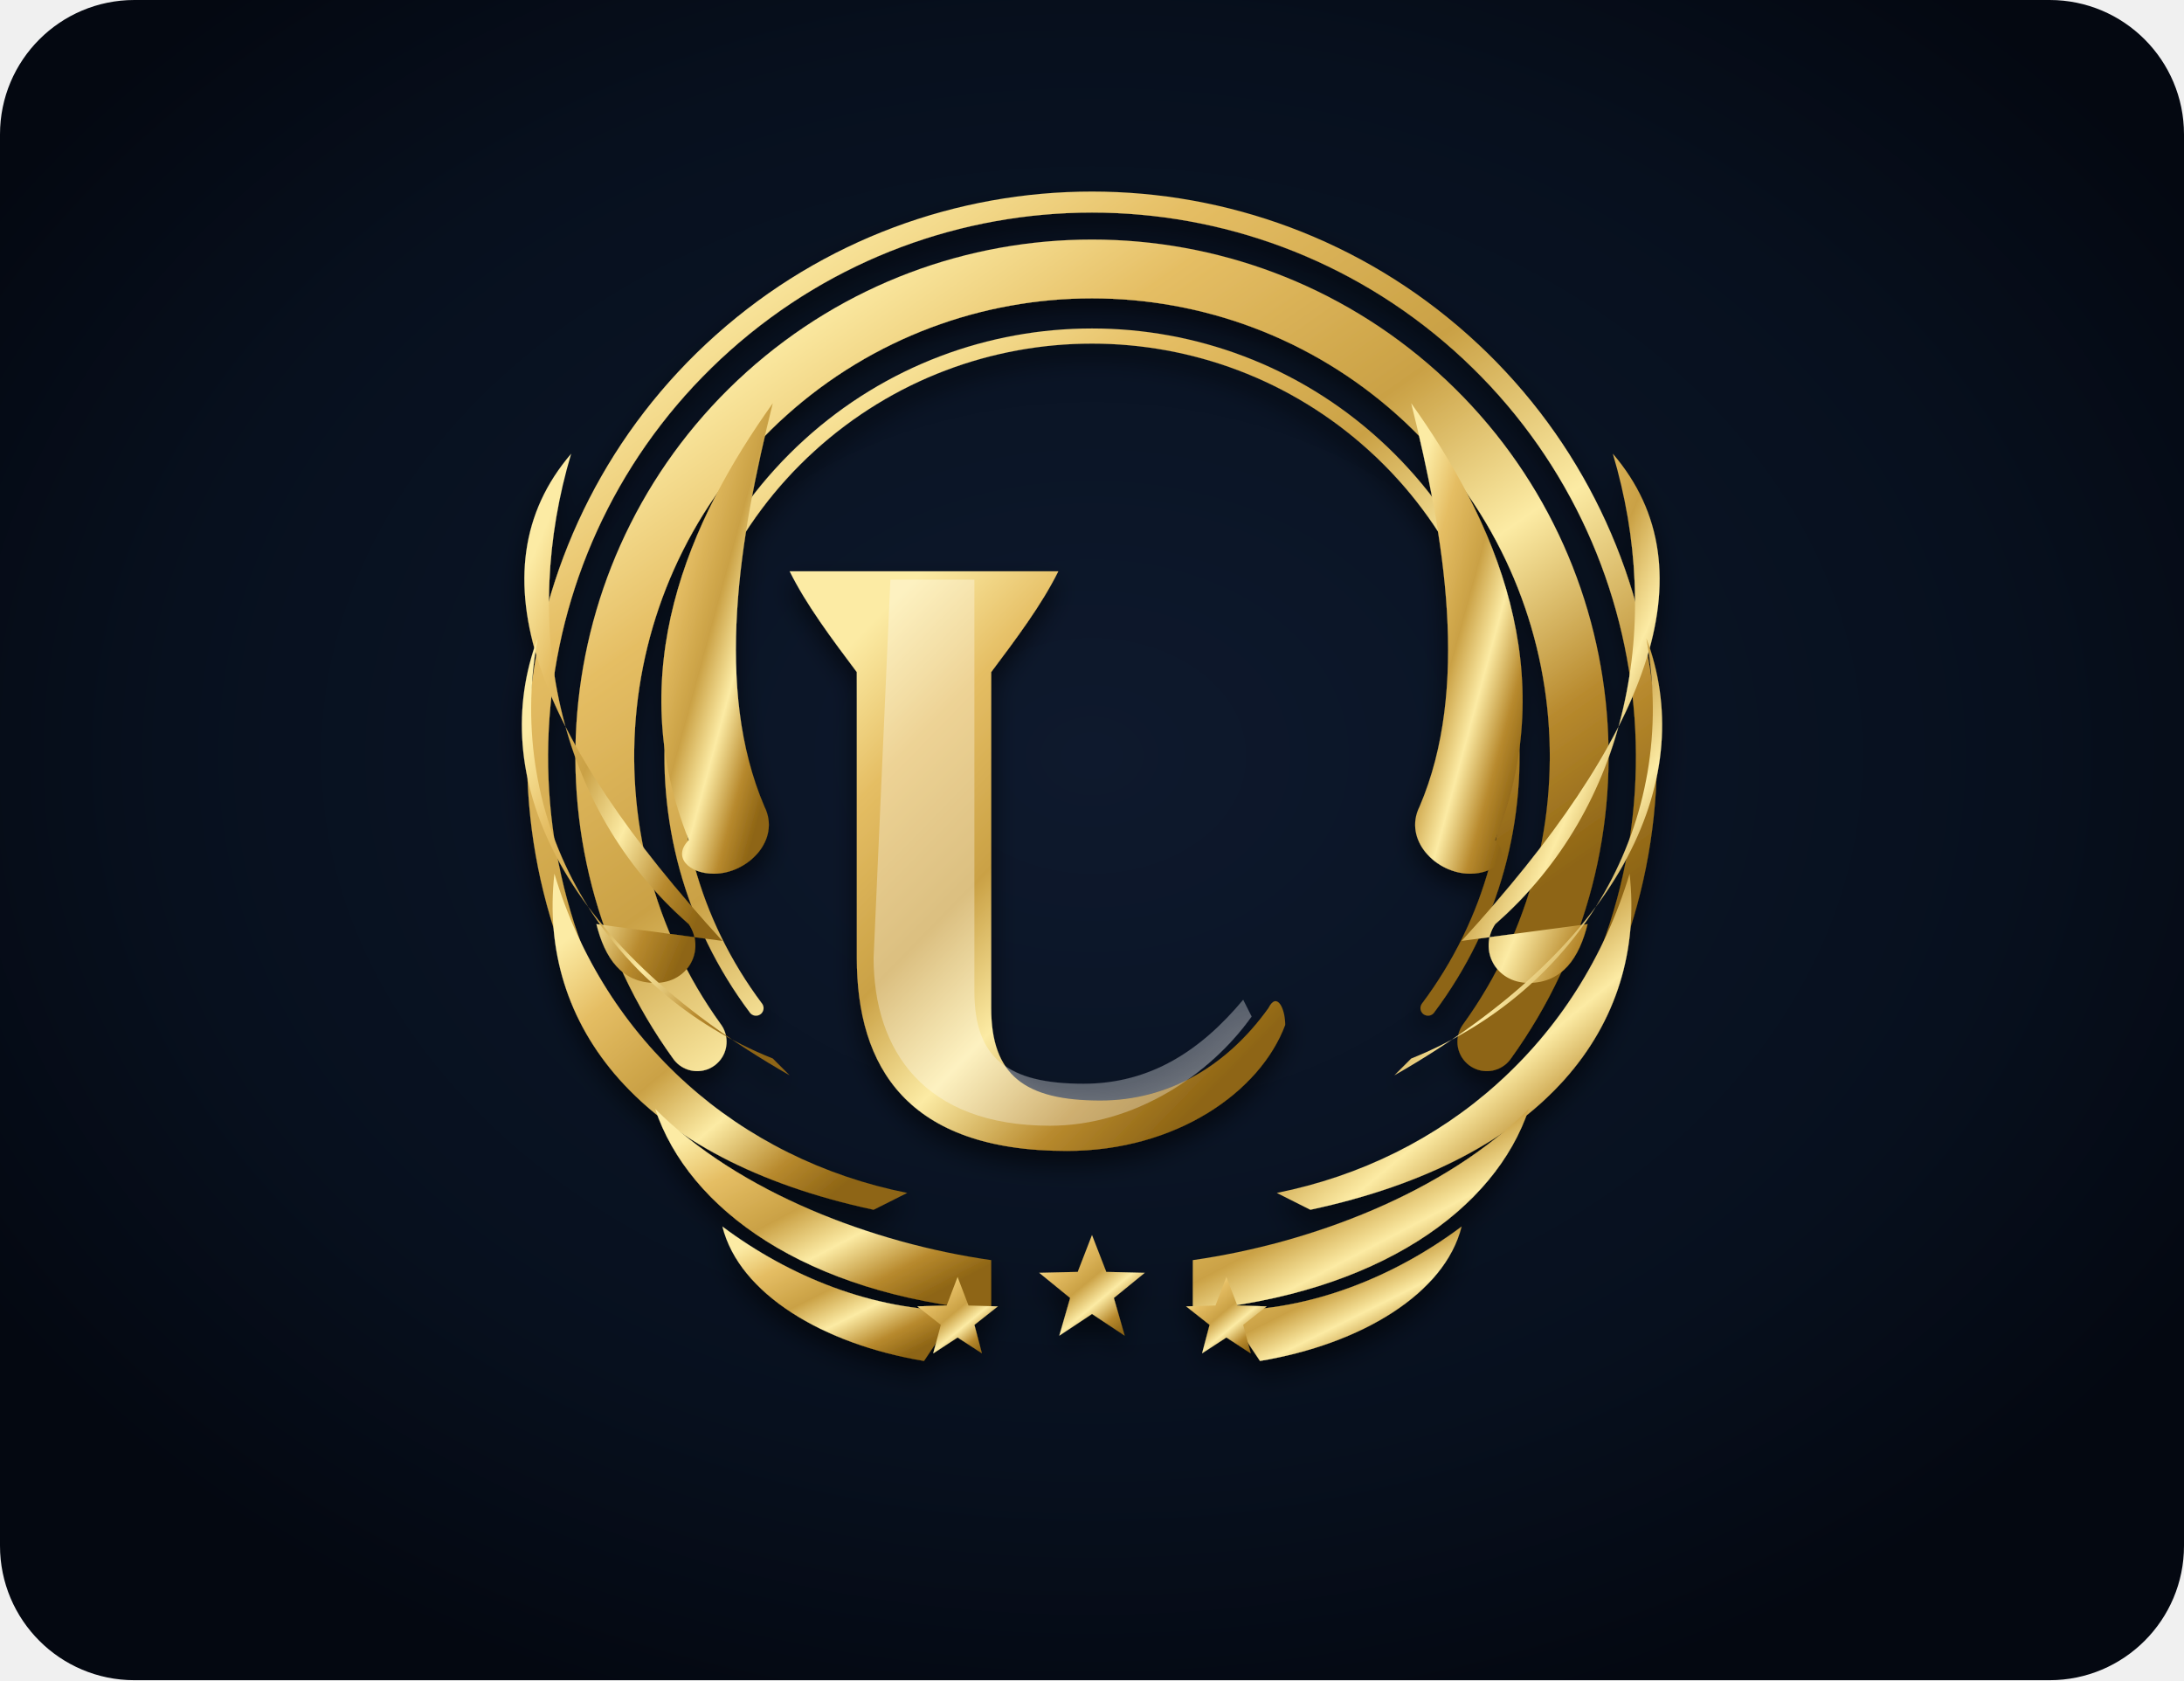
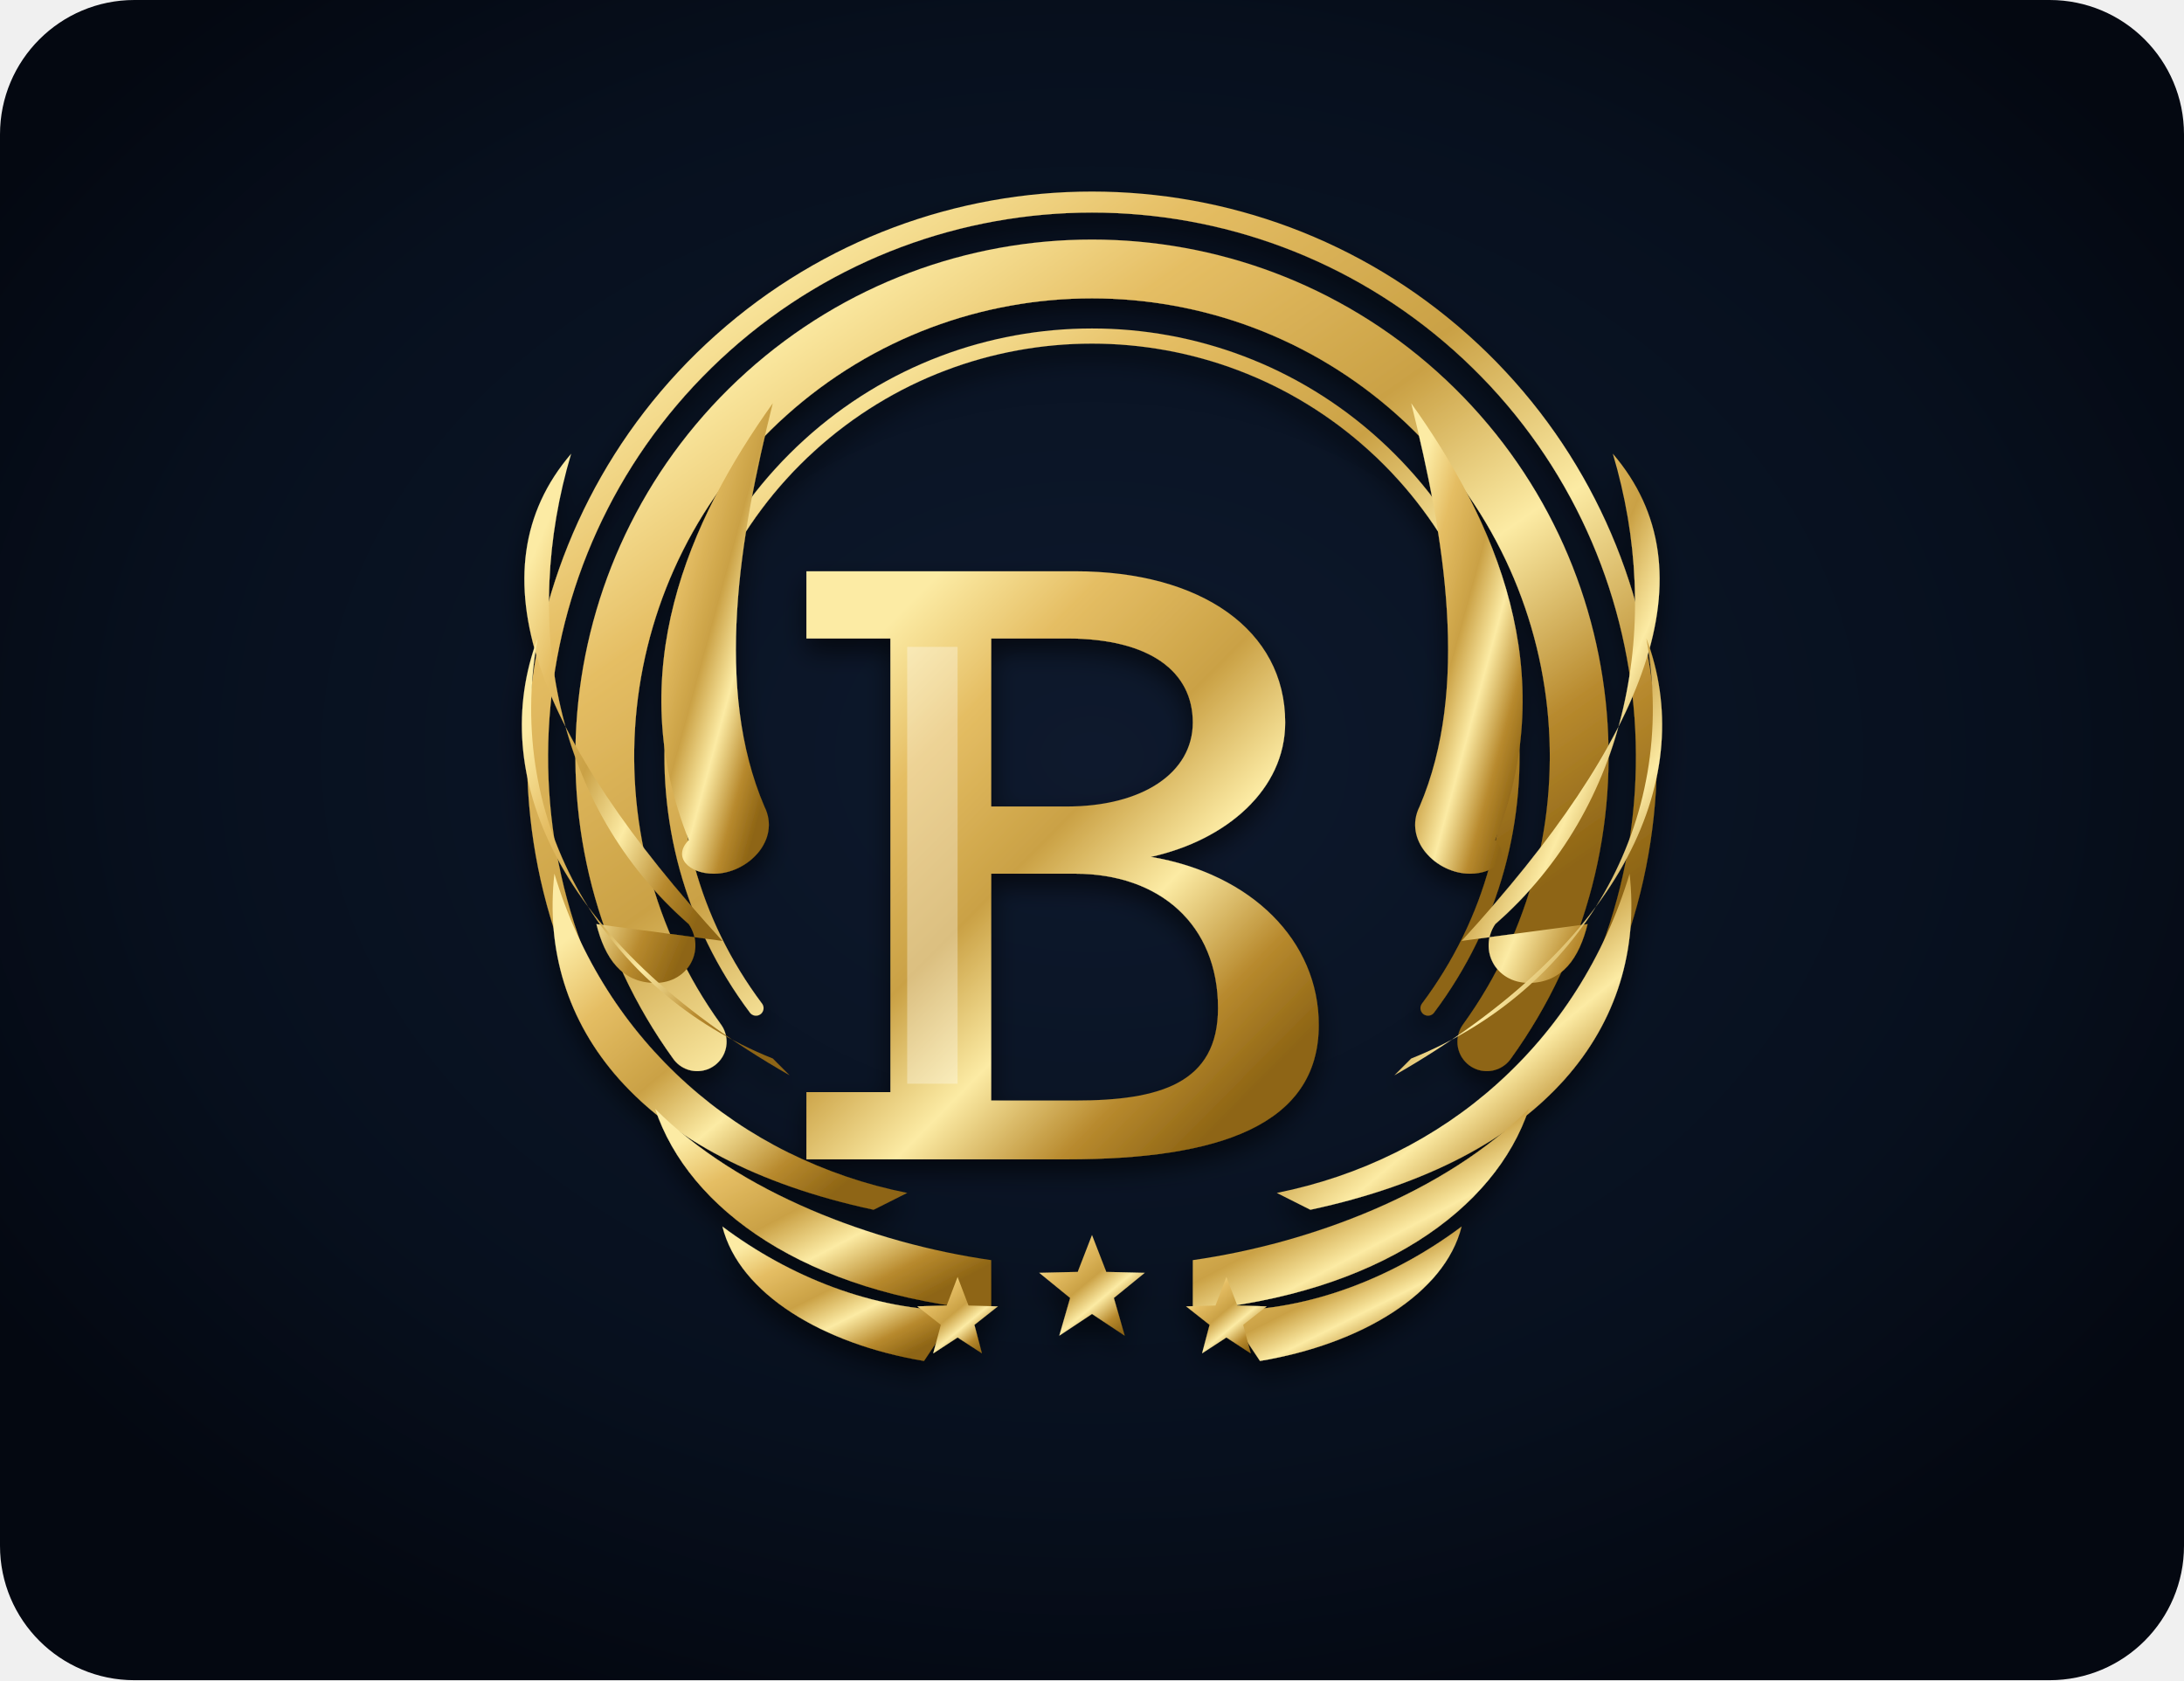
<svg xmlns="http://www.w3.org/2000/svg" viewBox="0 0 260 200" width="100%" height="100%">
  <defs>
    <linearGradient id="goldGradient" x1="15%" y1="10%" x2="85%" y2="90%">
      <stop offset="0%" stop-color="#FCEBA4" />
      <stop offset="20%" stop-color="#E5BE64" />
      <stop offset="45%" stop-color="#CAA145" />
      <stop offset="65%" stop-color="#FCEBA4" />
      <stop offset="85%" stop-color="#B88A2E" />
      <stop offset="100%" stop-color="#8E6515" />
    </linearGradient>
    <radialGradient id="bgGlow" cx="50%" cy="45%" r="60%">
      <stop offset="0%" stop-color="#0E192D" />
      <stop offset="70%" stop-color="#07101E" />
      <stop offset="100%" stop-color="#040811" />
    </radialGradient>
    <filter id="goldGlow" x="-20%" y="-20%" width="140%" height="140%">
      <feDropShadow dx="0" dy="1.5" stdDeviation="1.5" flood-color="#000000" flood-opacity="0.6" />
    </filter>
  </defs>
  <rect width="260" height="200" rx="16" fill="url(#bgGlow)" />
  <g filter="url(#goldGlow)">
    <path d="M 76 128 A 66 66 0 1 1 184 128" stroke="url(#goldGradient)" stroke-width="2.5" stroke-linecap="round" fill="none" />
    <path d="M 83 124 A 58 58 0 1 1 177 124" stroke="url(#goldGradient)" stroke-width="7" stroke-linecap="round" fill="none" />
    <path d="M 90 120 A 50 50 0 1 1 170 120" stroke="url(#goldGradient)" stroke-width="1.8" stroke-linecap="round" fill="none" />
    <g fill="url(#goldGradient)">
      <path d="M 82 100 C 74 80 82 62 92 48 C 88 64 85 82 91 96 C 93 100 89 104 85 104 C 82 104 80 102 82 100 Z" />
      <path d="M 86 112 C 64 88 56 68 68 54 C 62 74 66 96 82 110 C 84 113 82 117 78 117 C 74 117 72 114 71 110 Z" />
      <path d="M 94 128 C 66 112 58 92 64 76 C 60 98 72 118 92 126 Z" />
      <path d="M 104 144 C 76 138 64 122 66 104 C 72 124 88 138 108 142 Z" />
      <path d="M 118 156 C 96 154 82 144 78 132 C 88 142 104 148 118 150 Z" />
      <path d="M 110 162 C 98 160 88 154 86 146 C 94 152 104 156 114 156 Z" />
    </g>
    <g fill="url(#goldGradient)">
      <path d="M 178 100 C 186 80 178 62 168 48 C 172 64 175 82 169 96 C 167 100 171 104 175 104 C 178 104 180 102 178 100 Z" />
      <path d="M 174 112 C 196 88 204 68 192 54 C 198 74 194 96 178 110 C 176 113 178 117 182 117 C 186 117 188 114 189 110 Z" />
      <path d="M 166 128 C 194 112 202 92 196 76 C 200 98 188 118 168 126 Z" />
      <path d="M 156 144 C 184 138 196 122 194 104 C 188 124 172 138 152 142 Z" />
      <path d="M 142 156 C 164 154 178 144 182 132 C 172 142 156 148 142 150 Z" />
      <path d="M 150 162 C 162 160 172 154 174 146 C 166 152 156 156 146 156 Z" />
    </g>
    <g fill="url(#goldGradient)">
-       <path d="M 104 68 L 126 68 C 124 72 121 76 118 80 L 118 120 C 118 128 122 131 131 131 C 139 131 146 127 151 120 C 152 118 153 120 153 122 C 150 130 140 137 127 137 C 108 137 102 127 102 114 L 102 80 C 99 76 96 72 94 68 Z" />
-       <path d="M 106 69 L 116 69 L 116 118 C 116 126 120 129 129 129 C 137 129 143 125 148 119 L 149 121 C 144 128 135 134 125 134 C 110 134 104 125 104 114 Z" fill="#FFFFFF" fill-opacity="0.32" />
+       <path fill-rule="evenodd" d="M 96,68 L 128,68 C 143,68 153,75 153,86 C 153,94 146,100 137,102 C 149,104 157,112 157,122 C 157,134 145,138 127,138 L 96,138 L 96,130 L 106,130 L 106,76 L 96,76 Z M 118,76 L 127,76 C 137,76 142,80 142,86 C 142,92 136,96 127,96 L 118,96 Z M 118,104 L 128,104 C 138,104 145,110 145,120 C 145,129 138,131 128,131 L 118,131 Z" />
+       <path d="M 108 77 L 114 77 L 114 129 L 108 129 Z" fill="#FFFFFF" fill-opacity="0.32" />
    </g>
    <polygon points="130.0,147.0 131.7,151.4 136.3,151.5 132.6,154.5 133.9,159.0 130.0,156.4 126.1,159.0 127.4,154.5 123.7,151.5 128.3,151.4" fill="url(#goldGradient)" />
    <polygon points="114.0,152.0 115.3,155.4 118.8,155.5 116.0,157.7 116.9,161.1 114.0,159.2 111.1,161.1 112.0,157.7 109.2,155.5 112.7,155.4" fill="url(#goldGradient)" />
    <polygon points="146.0,152.0 147.3,155.4 150.8,155.5 148.0,157.7 148.9,161.1 146.0,159.2 143.1,161.1 144.0,157.7 141.2,155.5 144.7,155.4" fill="url(#goldGradient)" />
  </g>
</svg>
